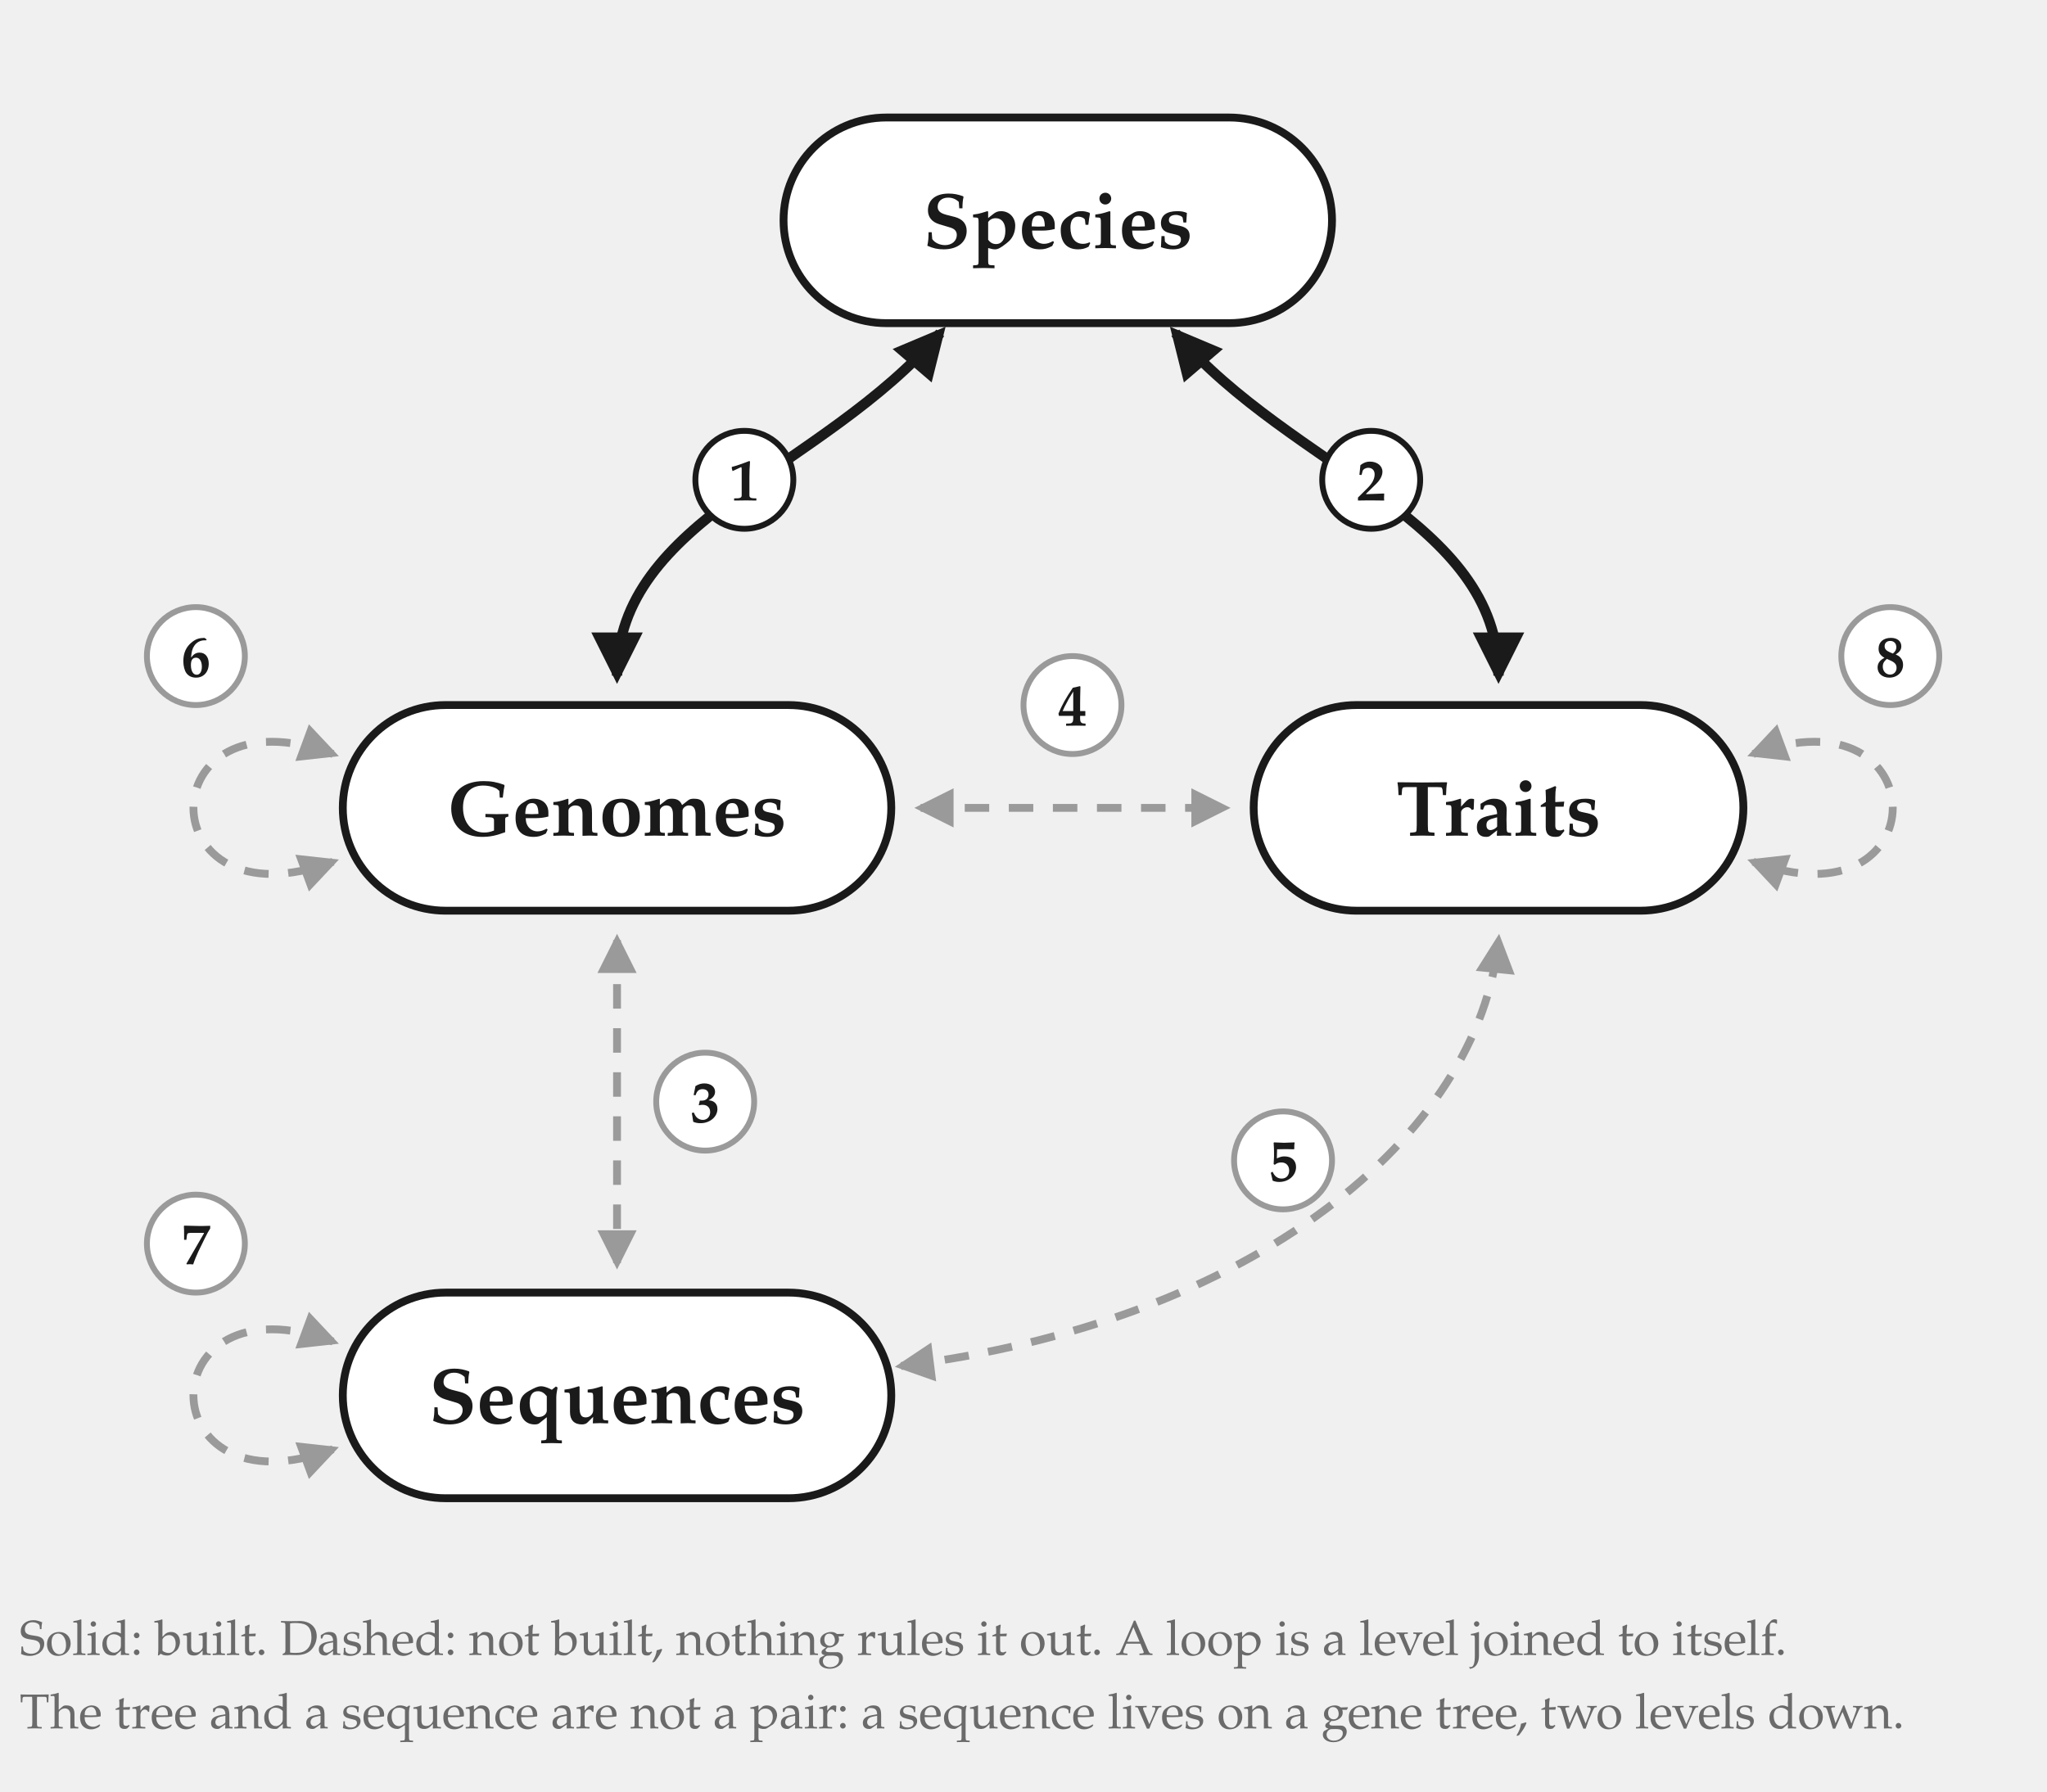
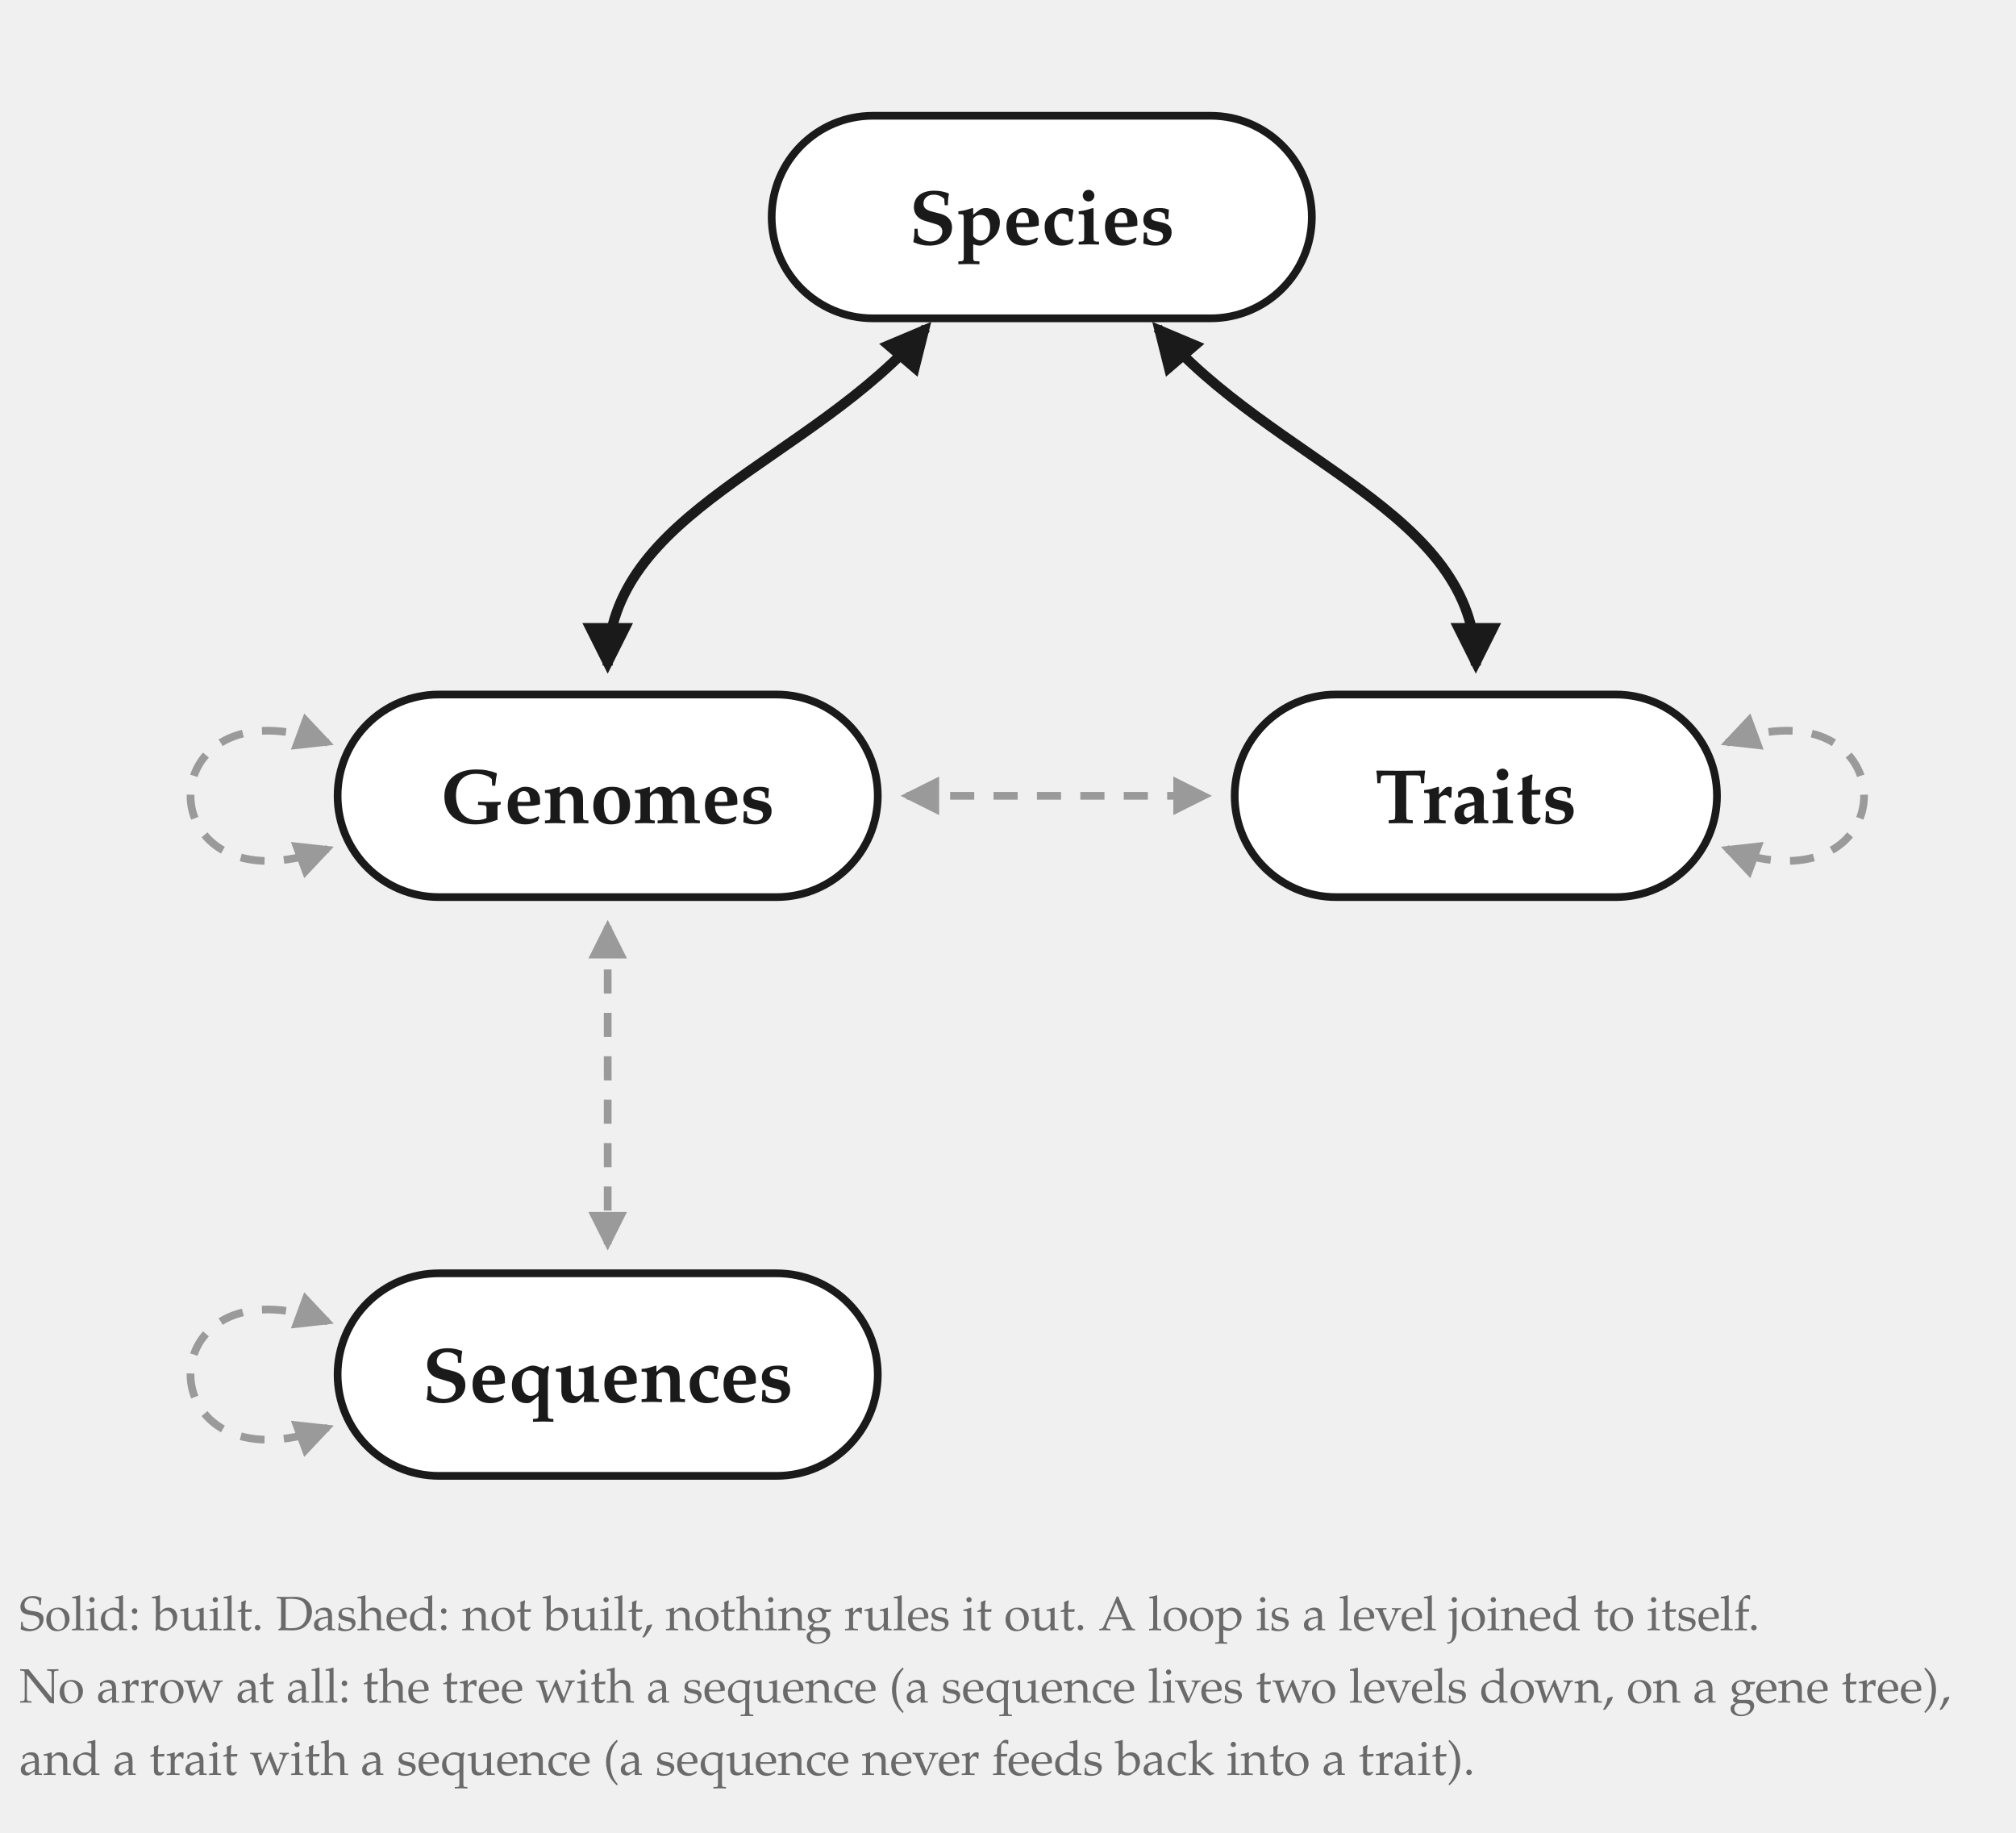
- <svg xmlns="http://www.w3.org/2000/svg" viewBox="-6 6 418 366" role="img" font-family="Iowan Old Style, Palatino, Georgia, serif">
+ <svg xmlns="http://www.w3.org/2000/svg" viewBox="-6 6 418 380" role="img" font-family="Iowan Old Style, Palatino, Georgia, serif">
  <style>
  @media (prefers-color-scheme: dark) {
    .node{fill:#191d20;stroke:#e7ebe9}
    .lbl{fill:#e7ebe9}
    .edge{stroke:#e7ebe9}
    .open{stroke:#8b9296}
    .head{fill:#e7ebe9}
    .openhead{fill:#8b9296}
    .note{fill:#9aa1a5}
  }
</style>
  <defs>
    <marker id="a" markerWidth="5" markerHeight="5" refX="4.2" refY="2.5" orient="auto">
      <path class="head" d="M0,0 L5,2.5 L0,5 z" fill="#1a1a1a" />
    </marker>
    <marker id="a0" markerWidth="5" markerHeight="5" refX="0.8" refY="2.5" orient="auto">
      <path class="head" d="M5,0 L0,2.5 L5,5 z" fill="#1a1a1a" />
    </marker>
    <marker id="o" markerWidth="5" markerHeight="5" refX="4.2" refY="2.5" orient="auto">
      <path class="openhead" d="M0,0 L5,2.5 L0,5 z" fill="#9a9a9a" />
    </marker>
    <marker id="o0" markerWidth="5" markerHeight="5" refX="0.8" refY="2.5" orient="auto">
      <path class="openhead" d="M5,0 L0,2.5 L5,5 z" fill="#9a9a9a" />
    </marker>
  </defs>
  <g class="edge" fill="none" stroke="#1a1a1a" stroke-width="2.1">
    <path d="M 186,74 C 162,102 120,112 120,144" marker-end="url(#a)" marker-start="url(#a0)" />
    <path d="M 234,74 C 258,102 300,112 300,144" marker-end="url(#a)" marker-start="url(#a0)" />
  </g>
  <g class="open" fill="none" stroke="#9a9a9a" stroke-width="1.6" stroke-dasharray="5 4">
    <path d="M 120,198 L 120,264" marker-end="url(#o)" marker-start="url(#o0)" />
    <path d="M 182,171 L 244,171" marker-end="url(#o)" marker-start="url(#o0)" />
-     <path d="M 178,285 C 250,276 296,238 300,198" marker-end="url(#o)" marker-start="url(#o0)" />
    <path d="M 62,160 C 24,146 24,196 62,182" marker-end="url(#o)" marker-start="url(#o0)" />
    <path d="M 62,280 C 24,266 24,316 62,302" marker-end="url(#o)" marker-start="url(#o0)" />
    <path d="M 352,160 C 390,146 390,196 352,182" marker-end="url(#o)" marker-start="url(#o0)" />
  </g>
  <g class="node" fill="#ffffff" stroke="#1a1a1a" stroke-width="1.6">
    <rect x="154" y="30" width="112" height="42" rx="21" />
    <rect x="64" y="150" width="112" height="42" rx="21" />
    <rect x="64" y="270" width="112" height="42" rx="21" />
    <rect x="250" y="150" width="100" height="42" rx="21" />
  </g>
  <g class="lbl" fill="#1a1a1a" font-size="16" font-weight="600" text-anchor="middle">
    <text x="210" y="56.66">Species</text>
    <text x="120" y="176.66">Genomes</text>
    <text x="120" y="296.66">Sequences</text>
    <text x="300" y="176.66">Traits</text>
  </g>
-   <g class="mark">
-     <g fill="#ffffff" stroke="#1a1a1a" stroke-width="1.2">
-       <circle cx="146" cy="104" r="10" />
-       <circle cx="274" cy="104" r="10" />
-     </g>
-     <g fill="#ffffff" stroke="#9a9a9a" stroke-width="1.2">
-       <circle cx="138" cy="231" r="10" />
-       <circle cx="213" cy="150" r="10" />
-       <circle cx="256" cy="243" r="10" />
-       <circle cx="34" cy="140" r="10" />
-       <circle cx="34" cy="260" r="10" />
-       <circle cx="380" cy="140" r="10" />
-     </g>
-     <g class="lbl" fill="#1a1a1a" font-size="12" font-weight="600" text-anchor="middle">
-       <text x="146" y="108.2">1</text>
-       <text x="274" y="108.2">2</text>
-       <text x="138" y="235.2">3</text>
-       <text x="213" y="154.2">4</text>
-       <text x="256" y="247.2">5</text>
-       <text x="34" y="144.2">6</text>
-       <text x="34" y="264.2">7</text>
-       <text x="380" y="144.2">8</text>
-     </g>
-   </g>
  <g class="note" fill="#6a6a6a" font-size="10" text-anchor="start">
    <text x="-2" y="344">Solid: built. Dashed: not built, nothing rules it out. A loop is a level joined to itself.</text>
-     <text x="-2" y="359">The tree and a sequence are not a pair: a sequence lives on a gene tree, two levels down.</text>
+     <text x="-2" y="359">No arrow at all: the tree with a sequence (a sequence lives two levels down, on a gene tree),</text>
+     <text x="-2" y="374">and a trait with a sequence (a sequence never feeds back into a trait).</text>
  </g>
</svg>
